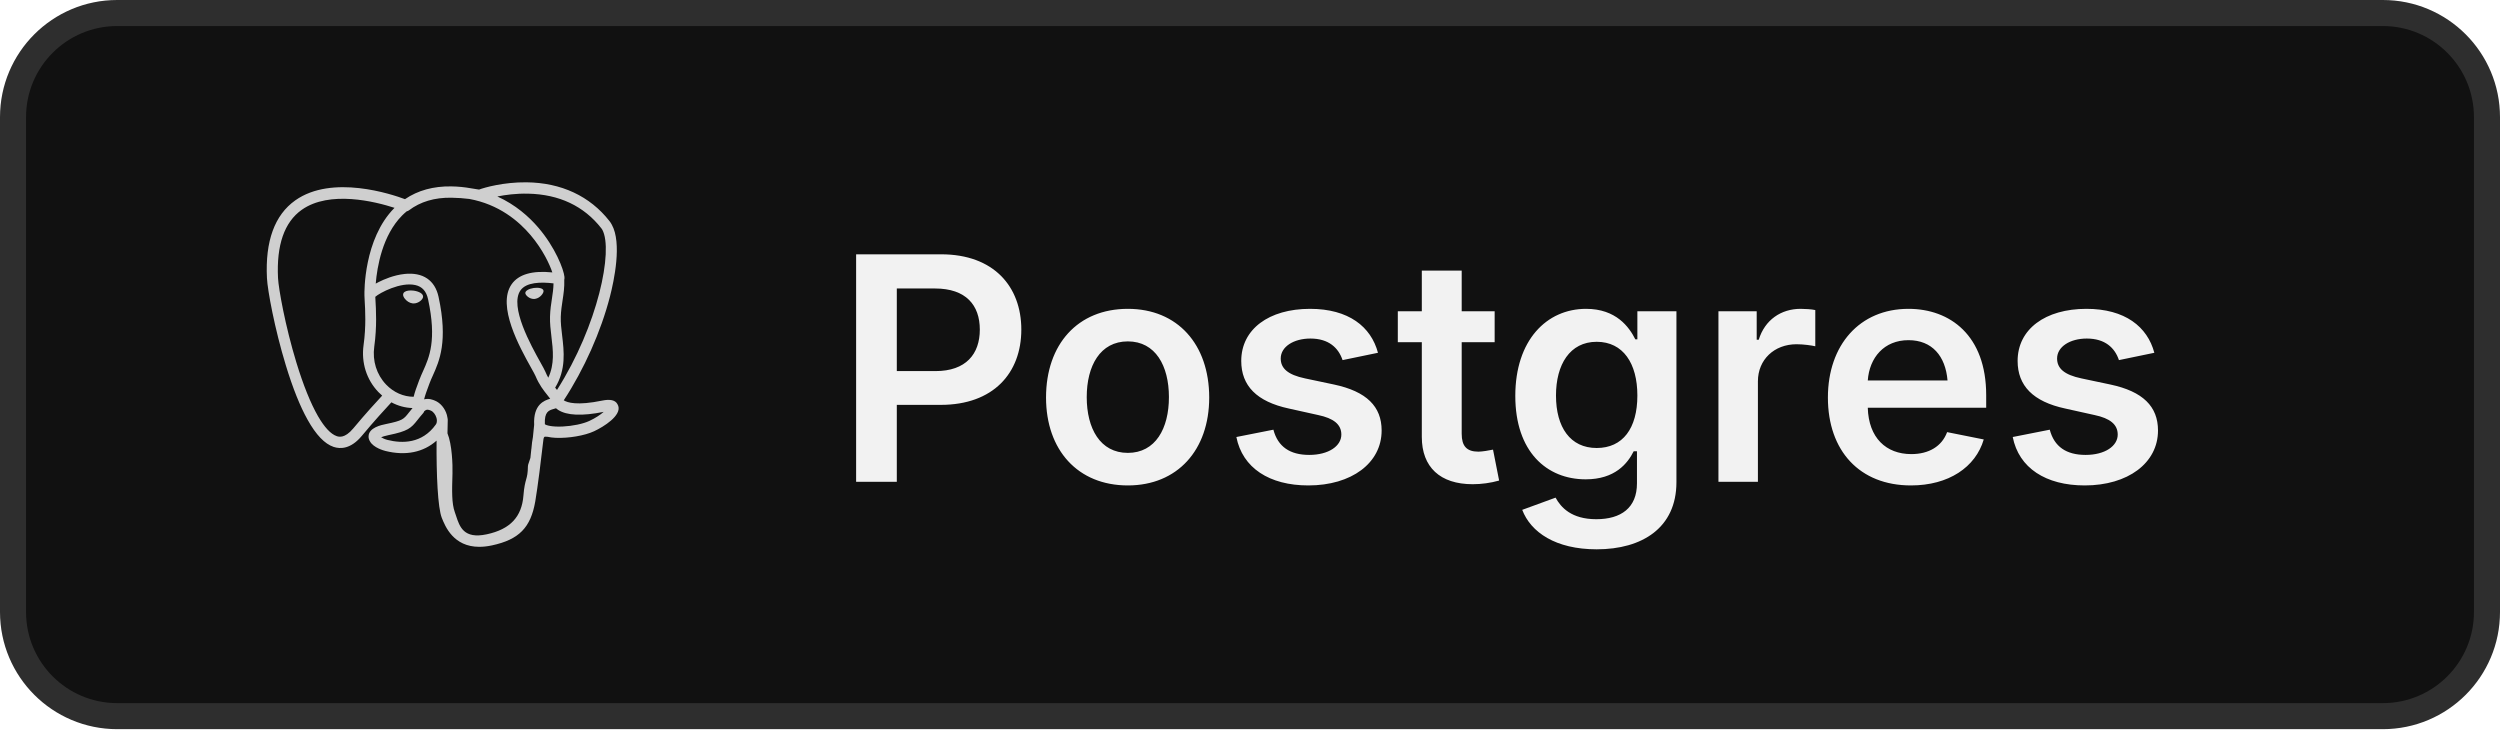
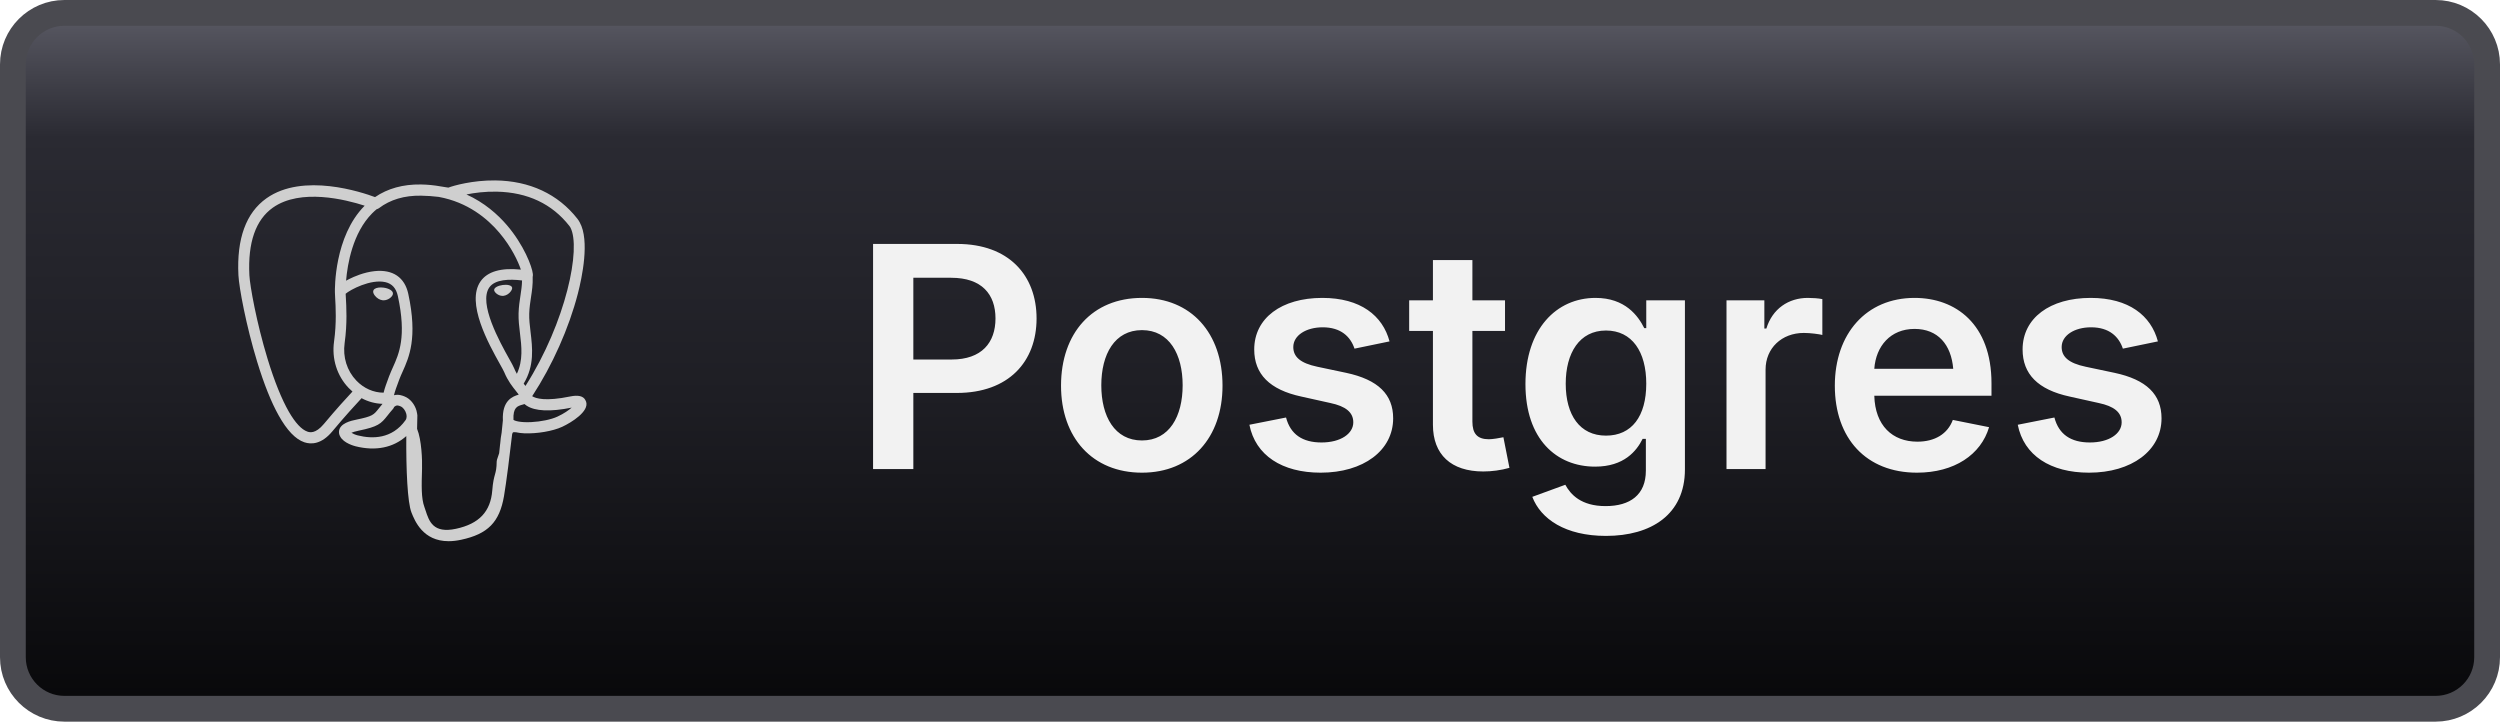
- <svg xmlns="http://www.w3.org/2000/svg" width="96" height="28" viewBox="0 0 96 28" role="img" aria-label="Postgres">
-   <rect x="0.5" y="0.5" width="95" height="27" rx="4" fill="#111111" stroke="#2e2e2e" />
-   <g transform="translate(10.00 7.00) scale(0.5833)" fill="#cfcfcf">
+ <svg xmlns="http://www.w3.org/2000/svg" width="97" height="28" viewBox="0 0 97 28" role="img" aria-label="Postgres">
+   <defs>
+     <linearGradient id="pt" x1="0" y1="0" x2="0" y2="1">
+       <stop offset="0" stop-color="#5a5a64" />
+       <stop offset="0.18" stop-color="#2a2a32" />
+       <stop offset="0.55" stop-color="#1e1e24" />
+       <stop offset="1" stop-color="#08080a" />
+     </linearGradient>
+   </defs>
+   <rect x="0.5" y="0.5" width="96" height="27" rx="2" fill="url(#pt)" stroke="#4a4a50" />
+   <g transform="translate(9.00 7.00) scale(0.5833)" fill="#cfcfcf">
    <path d="M23.559 14.723a.527.527 0 0 0-.056-.119c-.139-.263-.477-.342-1.007-.232-1.653.341-2.293.131-2.526-.019 1.342-2.048 2.445-4.522 3.041-6.83.271-1.051.798-3.524.122-4.732a1.564 1.564 0 0 0-.151-.235C21.693.909 19.801.025 17.51.001c-1.495-.016-2.771.346-3.116.479a9.449 9.449 0 0 0-.516-.082 8.044 8.044 0 0 0-1.311-.128c-1.182-.018-2.204.264-3.05.841-.857-.321-4.789-1.645-7.222.079C.936 2.153.309 3.873.43 6.304c.041.818.507 3.334 1.242 5.744.46 1.506.939 2.702 1.433 3.582.553.994 1.126 1.593 1.714 1.79.447.149 1.133.144 1.858-.728.801-.964 1.59-1.826 1.945-2.207.435.235.906.362 1.39.377a.057.057 0 0 0 0.0.004 11.031 11.031 0 0 0-.247.305c-.339.43-.409.52-1.5.744-.31.064-1.134.234-1.146.811-.003.122.033.231.092.327.227.423.922.61 1.015.633 1.335.334 2.504.092 3.371-.679-.017 2.231.077 4.417.345 5.087.221.553.762 1.905 2.469 1.904.251 0 .526-.029.83-.094 1.782-.382 2.556-1.17 2.855-2.906.15-.871.402-2.875.539-4.101.017-.07.036-.121.057-.136.001-.001.07-.047.427.031a.367.367 0 0 0 .044.007l.254.022.015.001c.847.038 1.911-.143 2.531-.431.644-.299 1.806-1.032 1.595-1.67zM2.371 11.877c-.744-2.436-1.178-4.885-1.212-5.572-.109-2.171.417-3.683 1.562-4.493 1.837-1.299 4.84-.541 6.108-.13-.003.003-.007.006-.01.009-2.024 2.044-1.976 5.536-1.971 5.75-0.0.082.007.199.016.359.035.587.1 1.68-.073 2.918-.161 1.15.194 2.276.973 3.089.081.084.165.163.252.237-.347.371-1.1 1.193-1.903 2.158-.568.682-.96.552-1.089.509-.392-.131-.813-.587-1.238-1.322-.48-.839-.964-2.032-1.415-3.513zm6.007 5.087c-.171-.043-.327-.113-.432-.177.089-.039.237-.09.483-.141 1.283-.264 1.482-.451 1.914-1.0.099-.126.212-.269.367-.443a.355.355 0 0 0 .074-.13c.171-.151.272-.11.437-.042.156.065.308.26.369.475.029.102.062.294-.045.444-.904 1.266-2.222 1.249-3.168 1.013zm2.094-3.988-.052.141c-.133.357-.257.688-.333 1.003-.667-.002-1.317-.287-1.81-.802-.628-.655-.913-1.566-.782-2.5.183-1.308.115-2.447.079-3.059-.005-.086-.009-.161-.012-.22.296-.262 1.666-.996 2.643-.772.446.102.718.406.831.928.585 2.704.077 3.831-.33 4.736-.084.187-.163.363-.231.545zm7.364 4.572c-.017.177-.036.376-.062.596l-.146.438a.355.355 0 0 0-.018.108c-.006.475-.054.649-.115.869-.063.229-.135.489-.179 1.058-.11 1.414-.878 2.227-2.417 2.557-1.516.325-1.784-.497-2.021-1.222a6.582 6.582 0 0 0-.077-.227c-.215-.586-.191-1.412-.157-2.555.017-.561-.025-1.901-.33-2.646.004-.293.011-.591.019-.892a.353.353 0 0 0-.015-.113 1.493 1.493 0 0 0-.044-.208c-.123-.428-.421-.787-.78-.935-.142-.059-.404-.167-.718-.087.067-.276.183-.588.309-.925l.053-.142c.059-.16.134-.326.213-.501.426-.948 1.011-2.245.377-5.177-.237-1.098-1.03-1.634-2.232-1.51-.721.075-1.38.365-1.709.532a5.672 5.672 0 0 0-.196.104c.092-1.106.439-3.174 1.736-4.482a4.031 4.031 0 0 1 .303-.276.353.353 0 0 0 .145-.064c.752-.571 1.694-.851 2.802-.833.409.007.802.034 1.174.081 1.939.354 3.244 1.447 4.036 2.383.814.962 1.255 1.931 1.431 2.454-1.323-.135-2.223.127-2.68.779-.993 1.419.543 4.173 1.281 5.496.135.243.252.452.289.541.24.583.551.971.779 1.255.07.087.137.171.189.245-.401.116-1.121.383-1.055 1.717-.012.156-.042.447-.083.815-.046.208-.07.46-.099.766zm.89-1.621c-.041-.832.269-.918.597-1.01a2.857 2.857 0 0 0 .135-.041 1.202 1.202 0 0 0 .134.103c.57.377 1.582.421 3.007.134-.202.177-.519.399-.953.601-.41.19-1.096.333-1.747.364-.72.034-1.086-.081-1.172-.151zm.57-9.271c-.006.351-.054.669-.105 1.002-.055.358-.112.727-.126 1.176-.014.437.04.891.093 1.33.107.887.216 1.8-.207 2.701a3.527 3.527 0 0 1-.188-.386c-.053-.128-.167-.333-.325-.616-.616-1.104-2.057-3.69-1.319-4.745.38-.543 1.341-.566 2.178-.463zm.228 7.014a12.376 12.376 0 0 0-.085-.107l-.035-.044c.726-1.2.584-2.386.458-3.438-.052-.432-.101-.84-.088-1.223.013-.406.067-.754.118-1.091.064-.415.129-.844.111-1.351.013-.053.019-.116.012-.19-.046-.485-.6-1.938-1.729-3.253-.608-.707-1.49-1.497-2.689-2.039.525-.107 1.233-.203 2.024-.186 2.051.046 3.675.814 4.824 2.282a.908.908 0 0 1 .067.1c.723 1.356-.276 6.275-2.987 10.54zm-8.817-6.116c-.025.179-.309.422-.621.422a.582.582 0 0 1-.081-.006c-.187-.026-.377-.144-.506-.316-.046-.06-.12-.178-.105-.284.005-.04.026-.099.092-.149.118-.089.352-.123.61-.087.316.044.643.194.611.419zm7.931-.411c.011.079-.049.201-.153.31-.068.072-.212.196-.408.223a.546.546 0 0 1-.075.005c-.293 0-.541-.234-.561-.372-.024-.176.264-.311.561-.352.297-.041.611.009.636.185z" />
  </g>
-   <text x="32" y="18.5" font-family="system-ui, -apple-system, Segoe UI, sans-serif" font-size="12" font-weight="600" fill="#f2f2f2">Postgres</text>
+   <text x="33" y="18.2" font-family="system-ui, -apple-system, Segoe UI, sans-serif" font-size="12" font-weight="600" fill="#f2f2f2">Postgres</text>
</svg>
